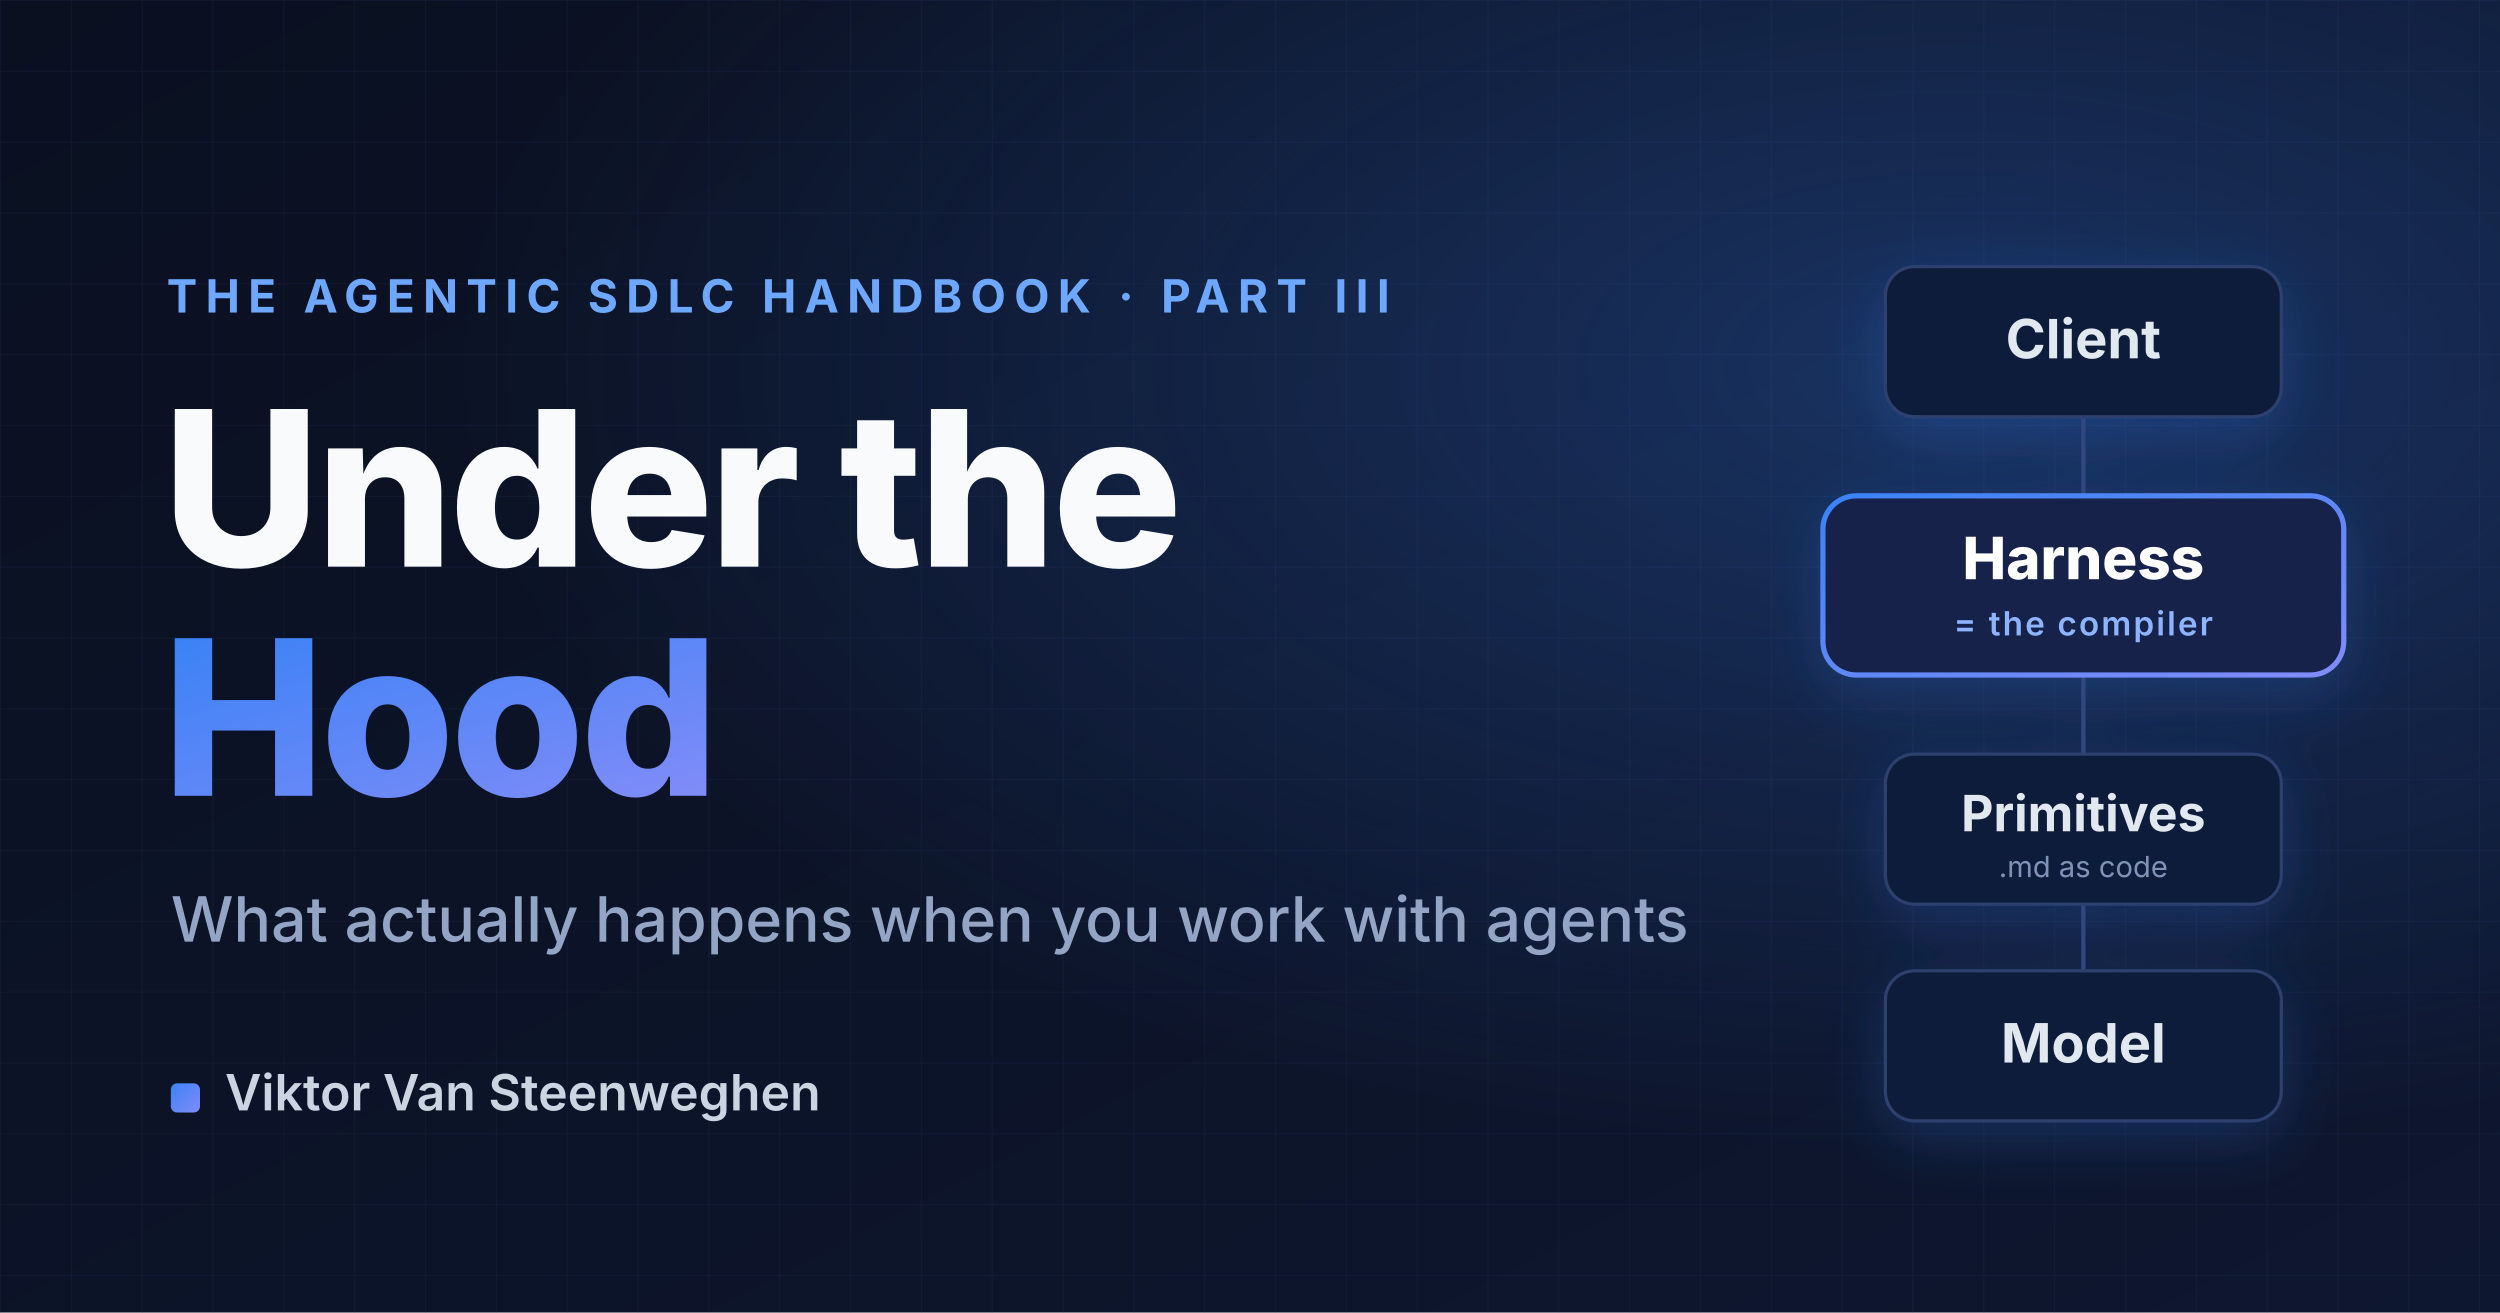
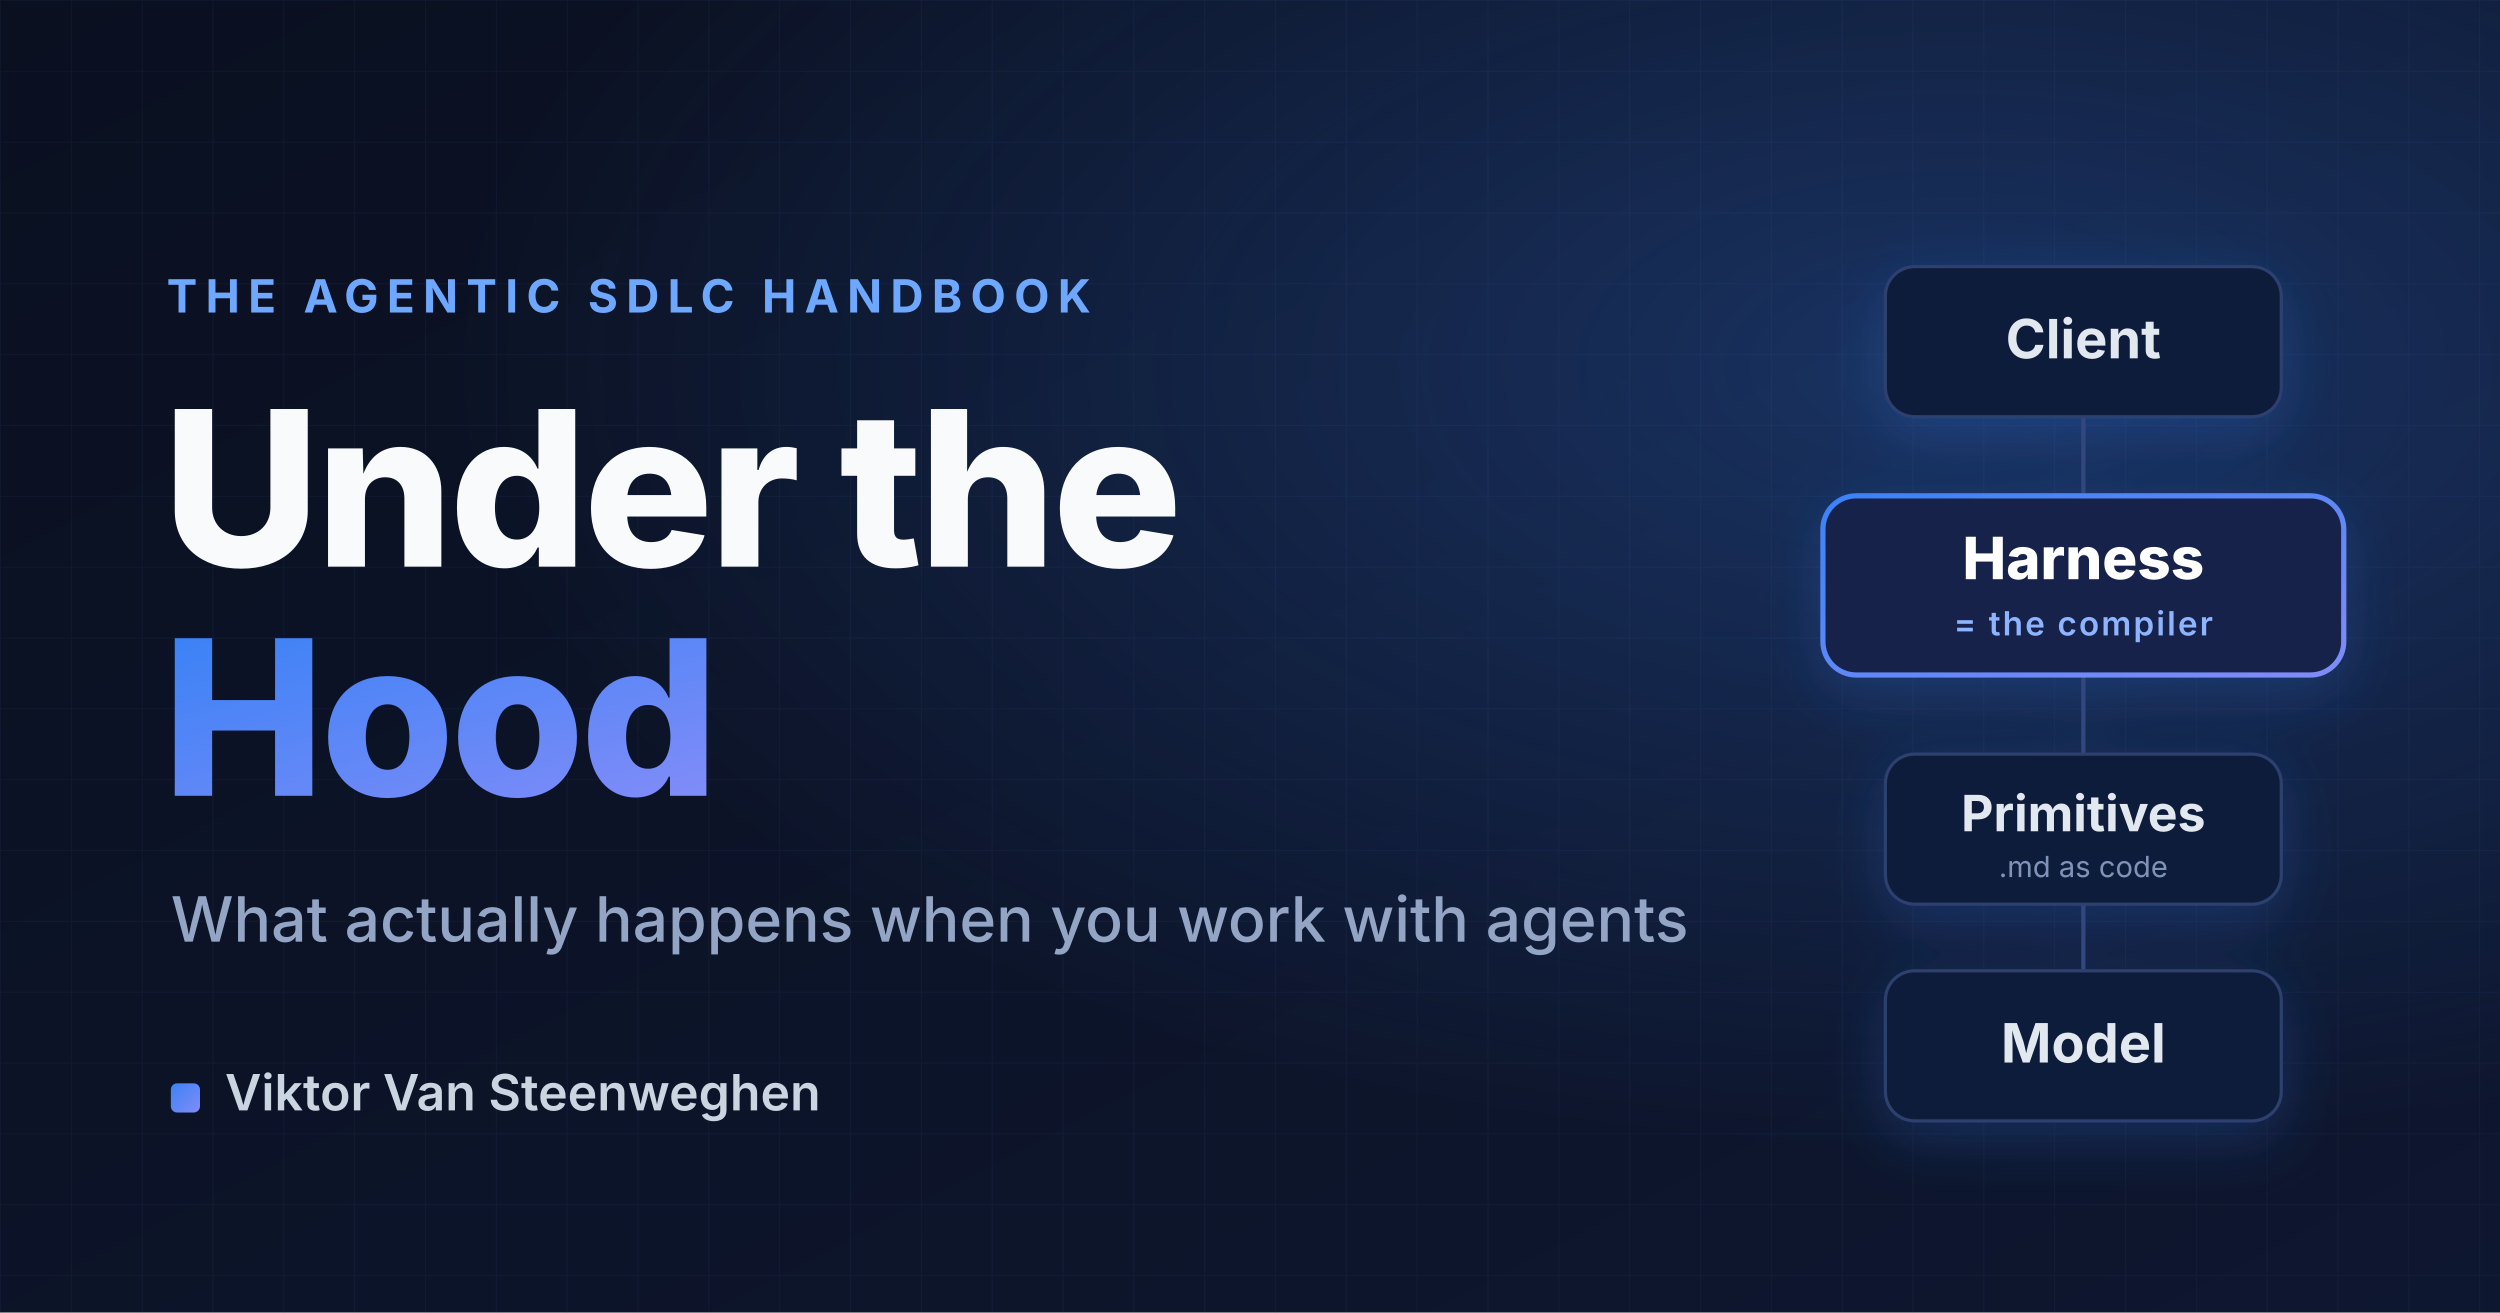
<svg xmlns="http://www.w3.org/2000/svg" viewBox="0 0 1200 630" width="1200" height="630" role="img" aria-label="Under the Hood: What the Agentic SDLC Handbook taught me about working with agents">
  <defs>
    <linearGradient id="bg" x1="0" y1="0" x2="1" y2="1">
      <stop offset="0" stop-color="#0a1020" />
      <stop offset="1" stop-color="#0e1730" />
    </linearGradient>
    <linearGradient id="accent" x1="0" y1="0" x2="1" y2="1">
      <stop offset="0" stop-color="#3b82f6" />
      <stop offset="1" stop-color="#818cf8" />
    </linearGradient>
    <radialGradient id="glow" cx="0.78" cy="0.28" r="0.6">
      <stop offset="0" stop-color="#3b82f6" stop-opacity="0.28" />
      <stop offset="1" stop-color="#3b82f6" stop-opacity="0" />
    </radialGradient>
    <pattern id="grid" width="34" height="34" patternUnits="userSpaceOnUse">
      <path d="M34 0H0V34" fill="none" stroke="#2a3a63" stroke-opacity="0.18" stroke-width="1" />
    </pattern>
    <filter id="soft" x="-20%" y="-20%" width="140%" height="140%">
      <feDropShadow dx="0" dy="8" stdDeviation="14" flood-color="#3b82f6" flood-opacity="0.22" />
    </filter>
  </defs>
  <rect width="1200" height="630" fill="url(#bg)" />
  <rect width="1200" height="630" fill="url(#grid)" />
  <rect width="1200" height="630" fill="url(#glow)" />
-   <text x="80" y="150" font-family="Inter, ui-sans-serif, system-ui, sans-serif" font-size="22" font-weight="700" letter-spacing="4" fill="#6ea8fe">THE AGENTIC SDLC HANDBOOK · PART III</text>
+   <text x="80" y="150" font-family="Inter, ui-sans-serif, system-ui, sans-serif" font-size="22" font-weight="700" letter-spacing="4" fill="#6ea8fe">THE AGENTIC SDLC HANDBOOK</text>
  <text x="78" y="272" font-family="Inter, ui-sans-serif, system-ui, sans-serif" font-size="104" font-weight="800" fill="#f8fafc" letter-spacing="-2">Under the</text>
  <text x="78" y="382" font-family="Inter, ui-sans-serif, system-ui, sans-serif" font-size="104" font-weight="800" letter-spacing="-2" fill="url(#accent)">Hood</text>
  <text x="82" y="452" font-family="Inter, ui-sans-serif, system-ui, sans-serif" font-size="30" font-weight="500" fill="#93a4c4">What actually happens when you work with agents</text>
  <rect x="82" y="520" width="14" height="14" rx="3" fill="url(#accent)" />
  <text x="108" y="533" font-family="Inter, ui-sans-serif, system-ui, sans-serif" font-size="24" font-weight="600" fill="#cbd5e1">Viktor Van Steenweghen</text>
  <g filter="url(#soft)" font-family="Inter, ui-sans-serif, system-ui, sans-serif">
    <line x1="1000" y1="150" x2="1000" y2="500" stroke="#33477e" stroke-width="2" />
    <circle cx="1000" cy="150" r="5" fill="#818cf8" />
    <circle cx="1000" cy="500" r="5" fill="#3b82f6" />
    <rect x="905" y="128" width="190" height="72" rx="14" fill="#111d3a" stroke="#2d3f6e" stroke-width="1.5" />
    <text x="1000" y="172" text-anchor="middle" font-size="26" font-weight="700" fill="#e2e8f0">Client</text>
    <rect x="875" y="238" width="250" height="86" rx="16" fill="#16234a" stroke="url(#accent)" stroke-width="2.5" />
    <text x="1000" y="278" text-anchor="middle" font-size="28" font-weight="800" fill="#ffffff">Harness</text>
    <text x="1000" y="305" text-anchor="middle" font-size="16" font-weight="600" fill="#8fb4ff" letter-spacing="1">= the compiler</text>
    <rect x="905" y="362" width="190" height="72" rx="14" fill="#111d3a" stroke="#2d3f6e" stroke-width="1.5" />
    <text x="1000" y="399" text-anchor="middle" font-size="24" font-weight="700" fill="#e2e8f0">Primitives</text>
    <text x="1000" y="421" text-anchor="middle" font-size="14" fill="#7f92b8">.md as code</text>
    <rect x="905" y="466" width="190" height="72" rx="14" fill="#111d3a" stroke="#2d3f6e" stroke-width="1.5" />
    <text x="1000" y="510" text-anchor="middle" font-size="26" font-weight="700" fill="#e2e8f0">Model</text>
  </g>
</svg>
